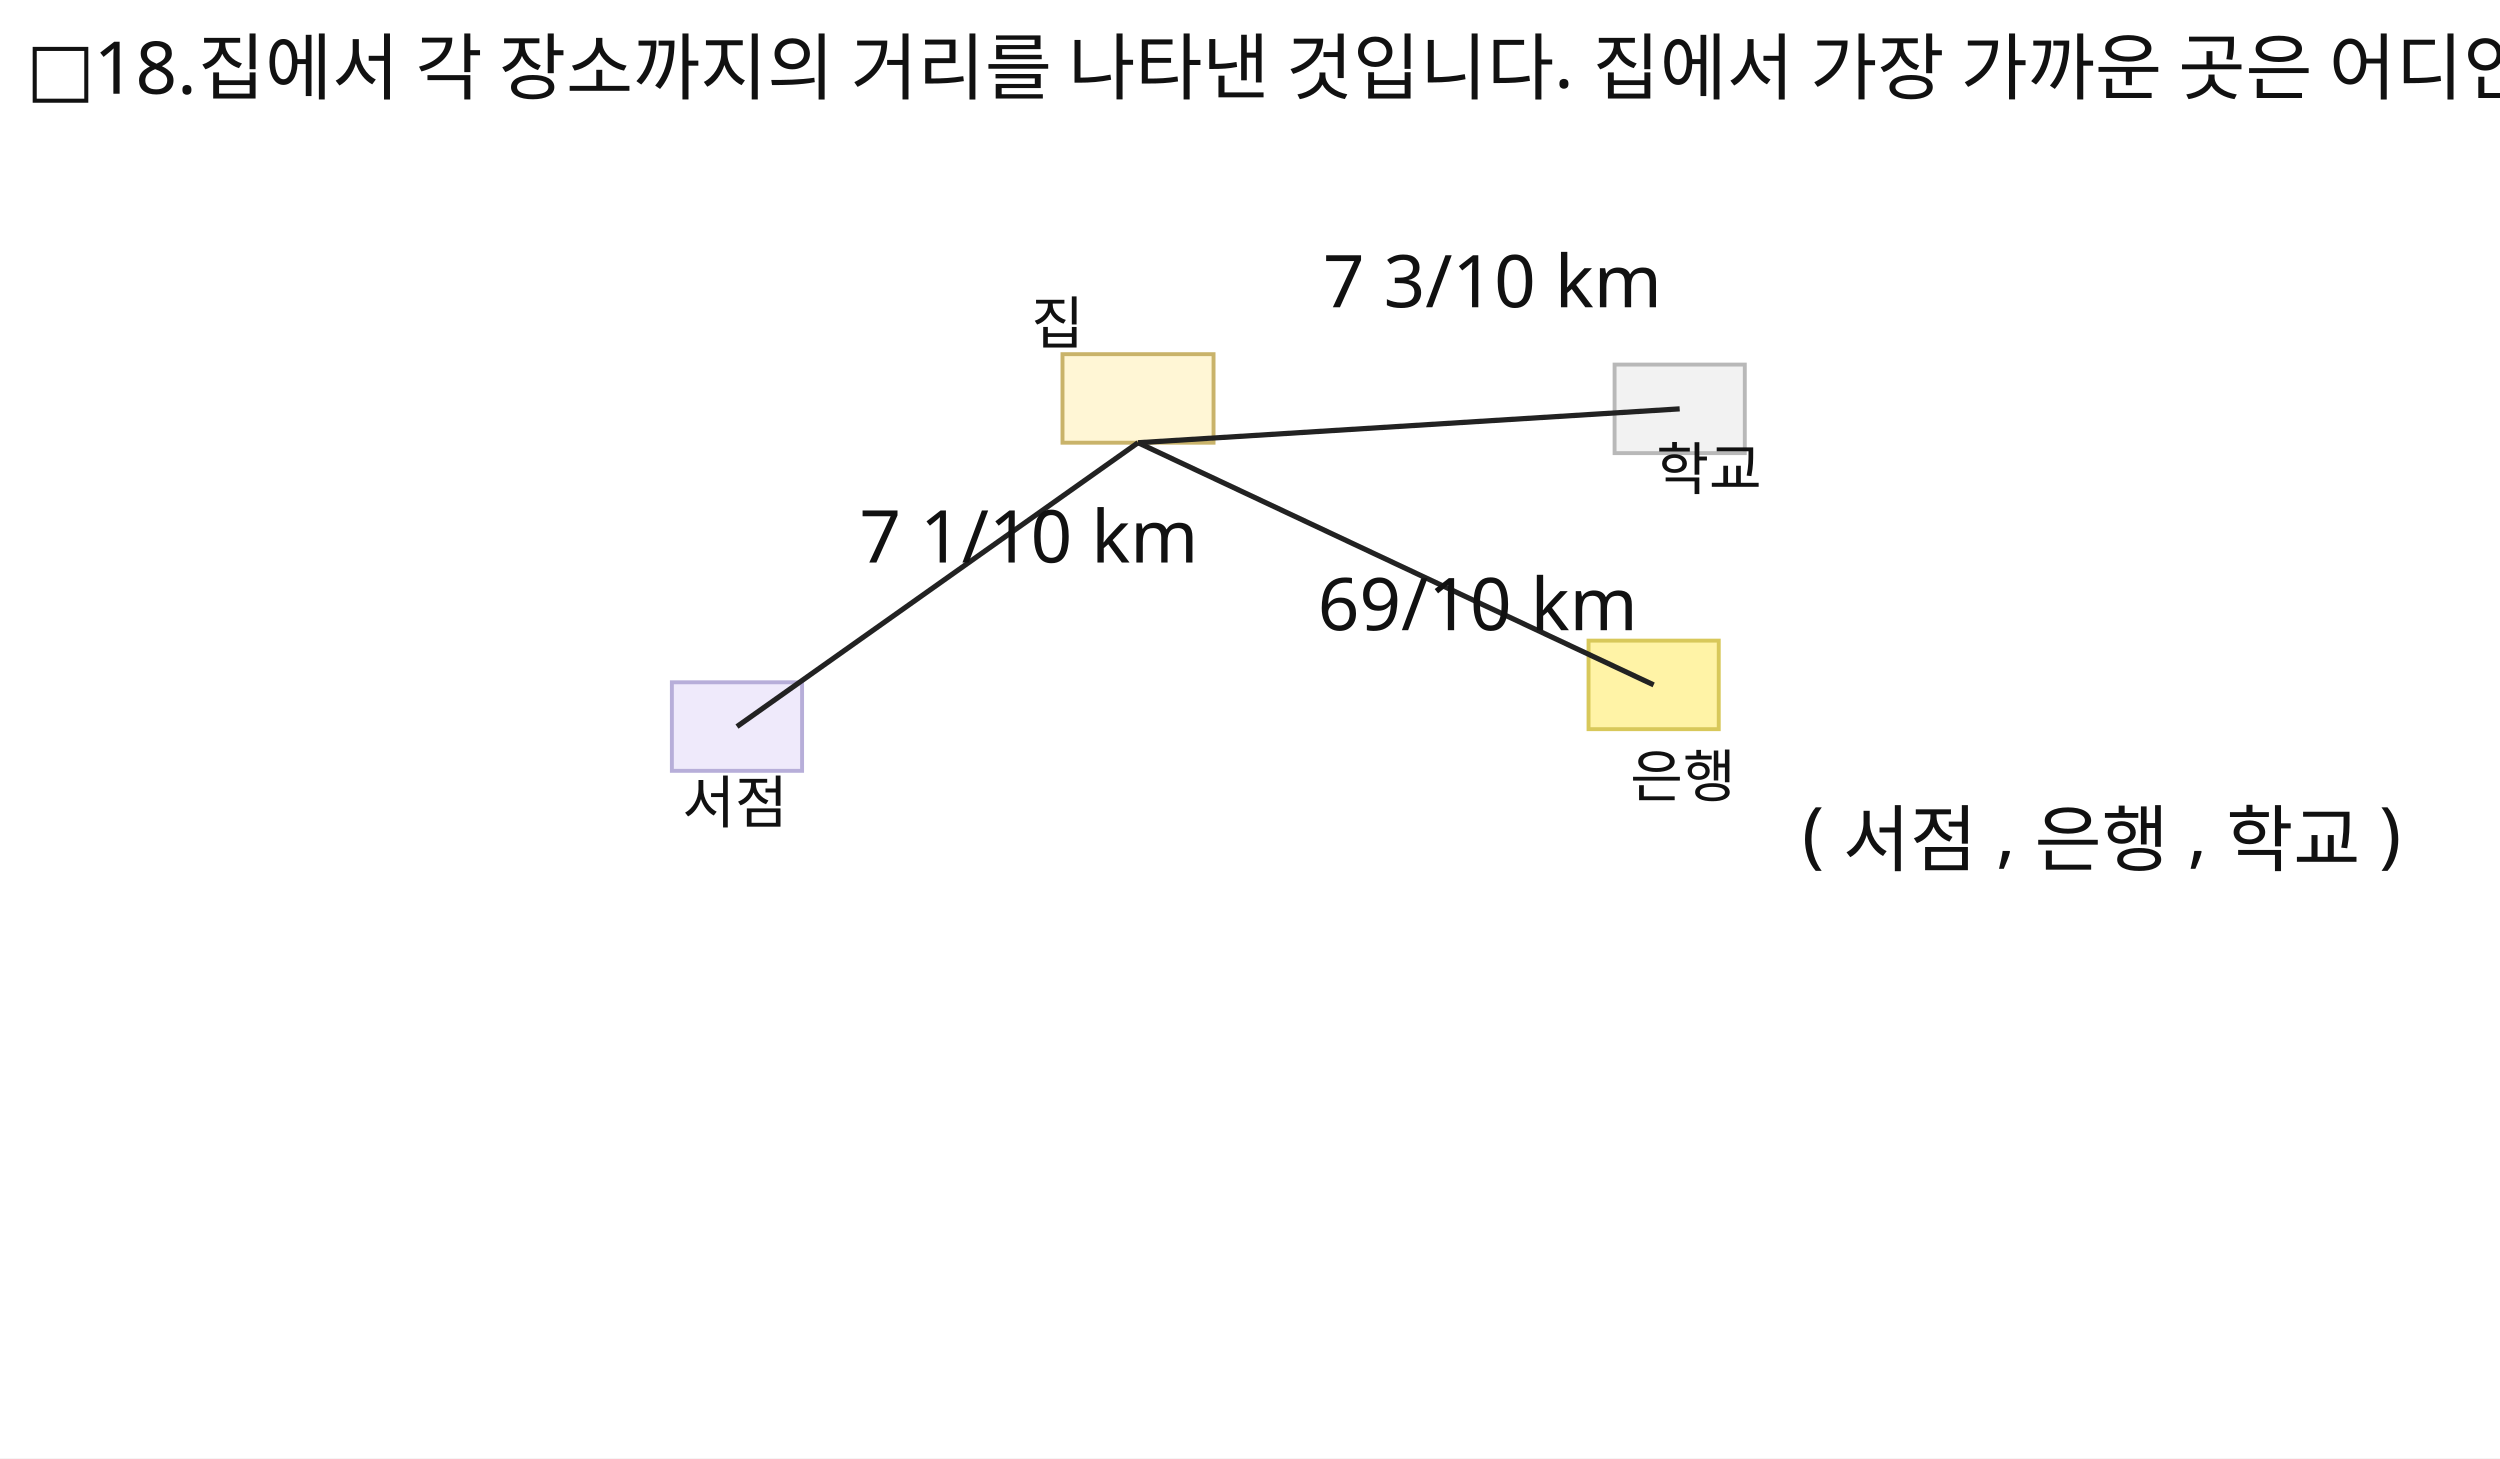
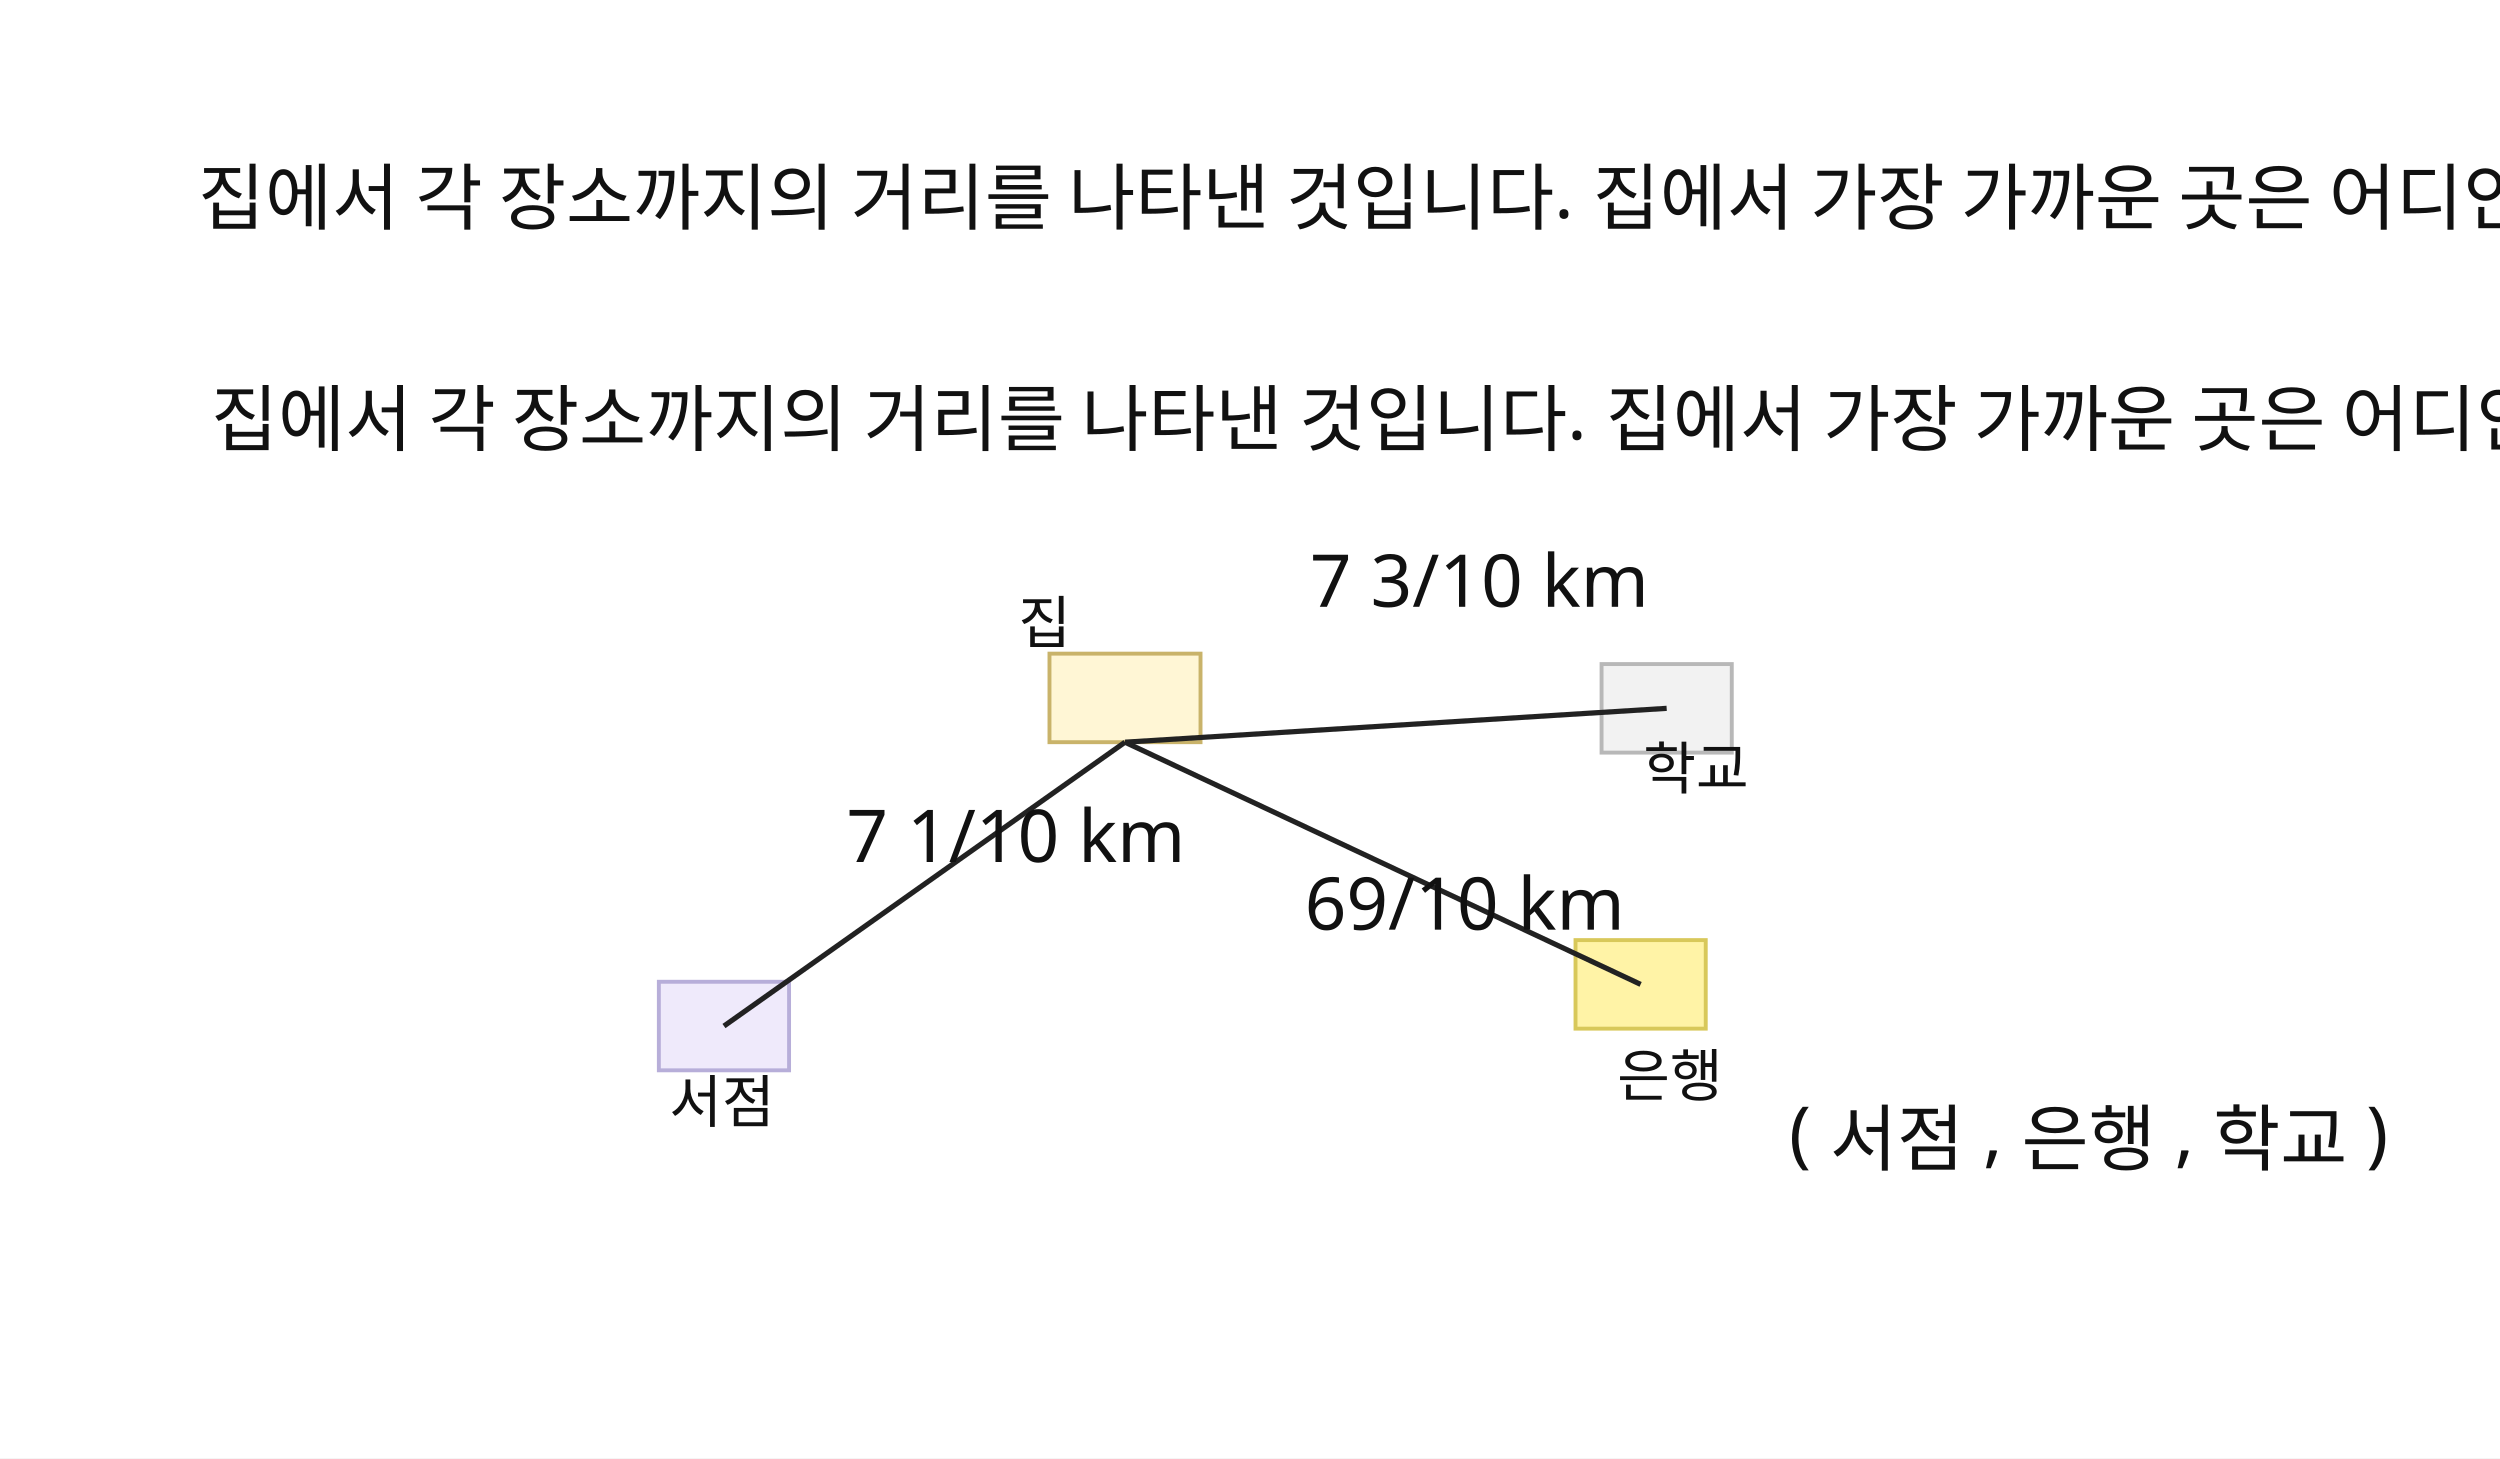
<svg xmlns="http://www.w3.org/2000/svg" width="960" height="560" viewBox="0 0 960 560">
  <rect x="0" y="0" width="960" height="560" fill="#FFFFFF" />
-   <text id="slot.qmark.text" x="10" y="36" fill="#111111" font-family="Noto Sans KR, sans-serif" font-size="28">□</text>
-   <text id="slot.qnum.text" x="36" y="36" fill="#111111" font-family="Noto Sans KR, sans-serif" font-size="28">18.</text>
-   <text id="slot.question.text" x="76" y="36" fill="#111111" font-family="Noto Sans KR, sans-serif" font-size="28">집에서 각 장소까지의 거리를 나타낸 것입니다. 집에서 가장 가까운 곳은 어디인지 선택하세요.</text>
-   <rect id="slot.house.box.rect" x="408" y="136" width="58" height="34" fill="#FFF6D5" stroke="#C9B36A" stroke-width="1.5" />
-   <rect id="slot.bookstore.box.rect" x="258" y="262" width="50" height="34" fill="#EFEAFB" stroke="#B7AED9" stroke-width="1.5" />
-   <rect id="slot.bank.box.rect" x="610" y="246" width="50" height="34" fill="#FFF3A6" stroke="#D8C85A" stroke-width="1.5" />
-   <rect id="slot.school.box.rect" x="620" y="140" width="50" height="34" fill="#F2F2F2" stroke="#B8B8B8" stroke-width="1.5" />
-   <line id="slot.line.bookstore.line" x1="437" y1="170" x2="283" y2="279" stroke="#222222" stroke-width="2" />
-   <line id="slot.line.bank.line" x1="437" y1="170" x2="635" y2="263" stroke="#222222" stroke-width="2" />
-   <line id="slot.line.school.line" x1="437" y1="170" x2="645" y2="157" stroke="#222222" stroke-width="2" />
-   <text id="slot.house.label.text" x="396" y="132" fill="#111111" font-family="Noto Sans KR, sans-serif" font-size="22">집</text>
-   <text id="slot.bookstore.label.text" x="262" y="316" fill="#111111" font-family="Noto Sans KR, sans-serif" font-size="22">서점</text>
-   <text id="slot.bank.label.text" x="626" y="306" fill="#111111" font-family="Noto Sans KR, sans-serif" font-size="22">은행</text>
-   <text id="slot.school.label.text" x="636" y="188" fill="#111111" font-family="Noto Sans KR, sans-serif" font-size="22">학교</text>
-   <text id="slot.dist.bookstore.text" x="330" y="216" fill="#111111" font-family="Noto Sans KR, sans-serif" font-size="28">7 1/10 km</text>
-   <text id="slot.dist.bank.text" x="506" y="242" fill="#111111" font-family="Noto Sans KR, sans-serif" font-size="28">69/10 km</text>
-   <text id="slot.dist.school.text" x="508" y="118" fill="#111111" font-family="Noto Sans KR, sans-serif" font-size="28">7 3/10 km</text>
-   <text id="slot.option.text" x="692" y="330" fill="#111111" font-family="Noto Sans KR, sans-serif" font-size="28">( 서점 , 은행 , 학교 )</text>
+   <text id="slot.question.text" x="76" y="86" fill="#111111" font-family="Noto Sans KR, sans-serif" font-size="28">집에서 각 장소까지의 거리를 나타낸 것입니다. 집에서 가장 가까운 곳은 어디인지 선택하세요.</text>
+   <text id="slot.question.copy1.text" x="81" y="171" fill="#111111" font-family="Noto Sans KR, sans-serif" font-size="28">집에서 각 장소까지의 거리를 나타낸 것입니다. 집에서 가장 가까운 곳은 어디인지 선택하세요.</text>
+   <rect id="slot.house.box.rect" x="403" y="251" width="58" height="34" fill="#FFF6D5" stroke="#C9B36A" stroke-width="1.5" />
+   <rect id="slot.bookstore.box.rect" x="253" y="377" width="50" height="34" fill="#EFEAFB" stroke="#B7AED9" stroke-width="1.5" />
+   <rect id="slot.bank.box.rect" x="605" y="361" width="50" height="34" fill="#FFF3A6" stroke="#D8C85A" stroke-width="1.5" />
+   <rect id="slot.school.box.rect" x="615" y="255" width="50" height="34" fill="#F2F2F2" stroke="#B8B8B8" stroke-width="1.5" />
+   <line id="slot.line.bookstore.line" x1="432" y1="285" x2="278" y2="394" stroke="#222222" stroke-width="2" />
+   <line id="slot.line.bank.line" x1="432" y1="285" x2="630" y2="378" stroke="#222222" stroke-width="2" />
+   <line id="slot.line.school.line" x1="432" y1="285" x2="640" y2="272" stroke="#222222" stroke-width="2" />
+   <text id="slot.house.label.text" x="391" y="247" fill="#111111" font-family="Noto Sans KR, sans-serif" font-size="22">집</text>
+   <text id="slot.bookstore.label.text" x="257" y="431" fill="#111111" font-family="Noto Sans KR, sans-serif" font-size="22">서점</text>
+   <text id="slot.bank.label.text" x="621" y="421" fill="#111111" font-family="Noto Sans KR, sans-serif" font-size="22">은행</text>
+   <text id="slot.school.label.text" x="631" y="303" fill="#111111" font-family="Noto Sans KR, sans-serif" font-size="22">학교</text>
+   <text id="slot.dist.bookstore.text" x="325" y="331" fill="#111111" font-family="Noto Sans KR, sans-serif" font-size="28">7 1/10 km</text>
+   <text id="slot.dist.bank.text" x="501" y="357" fill="#111111" font-family="Noto Sans KR, sans-serif" font-size="28">69/10 km</text>
+   <text id="slot.dist.school.text" x="503" y="233" fill="#111111" font-family="Noto Sans KR, sans-serif" font-size="28">7 3/10 km</text>
+   <text id="slot.option.text" x="687" y="445" fill="#111111" font-family="Noto Sans KR, sans-serif" font-size="28">( 서점 , 은행 , 학교 )</text>
</svg>
